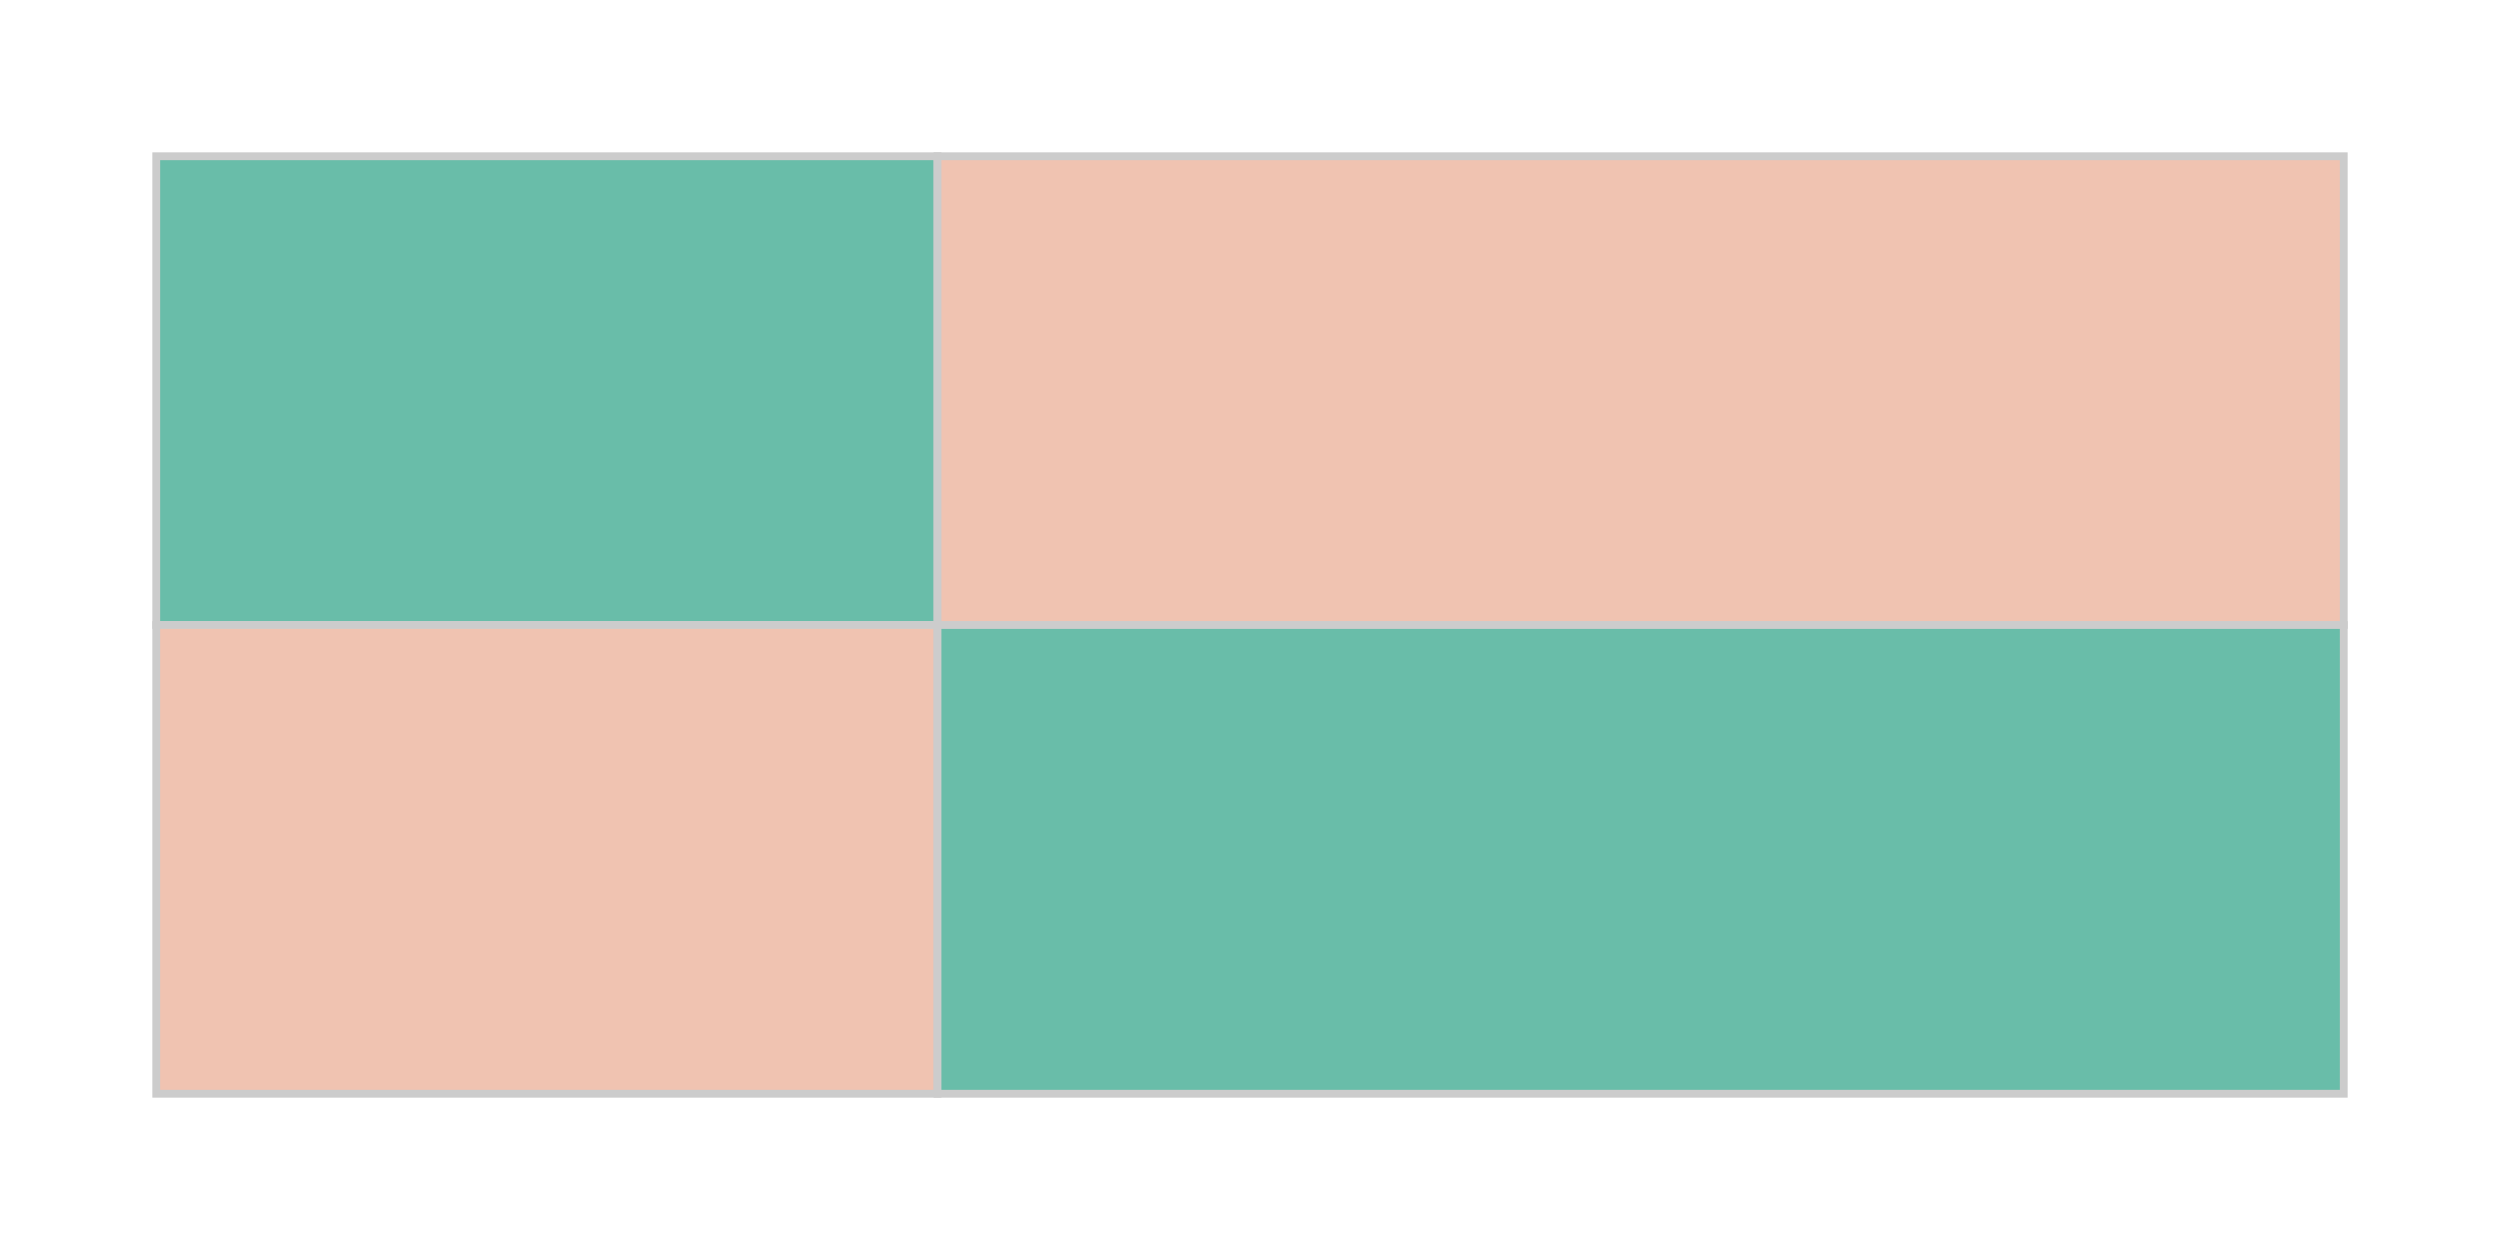
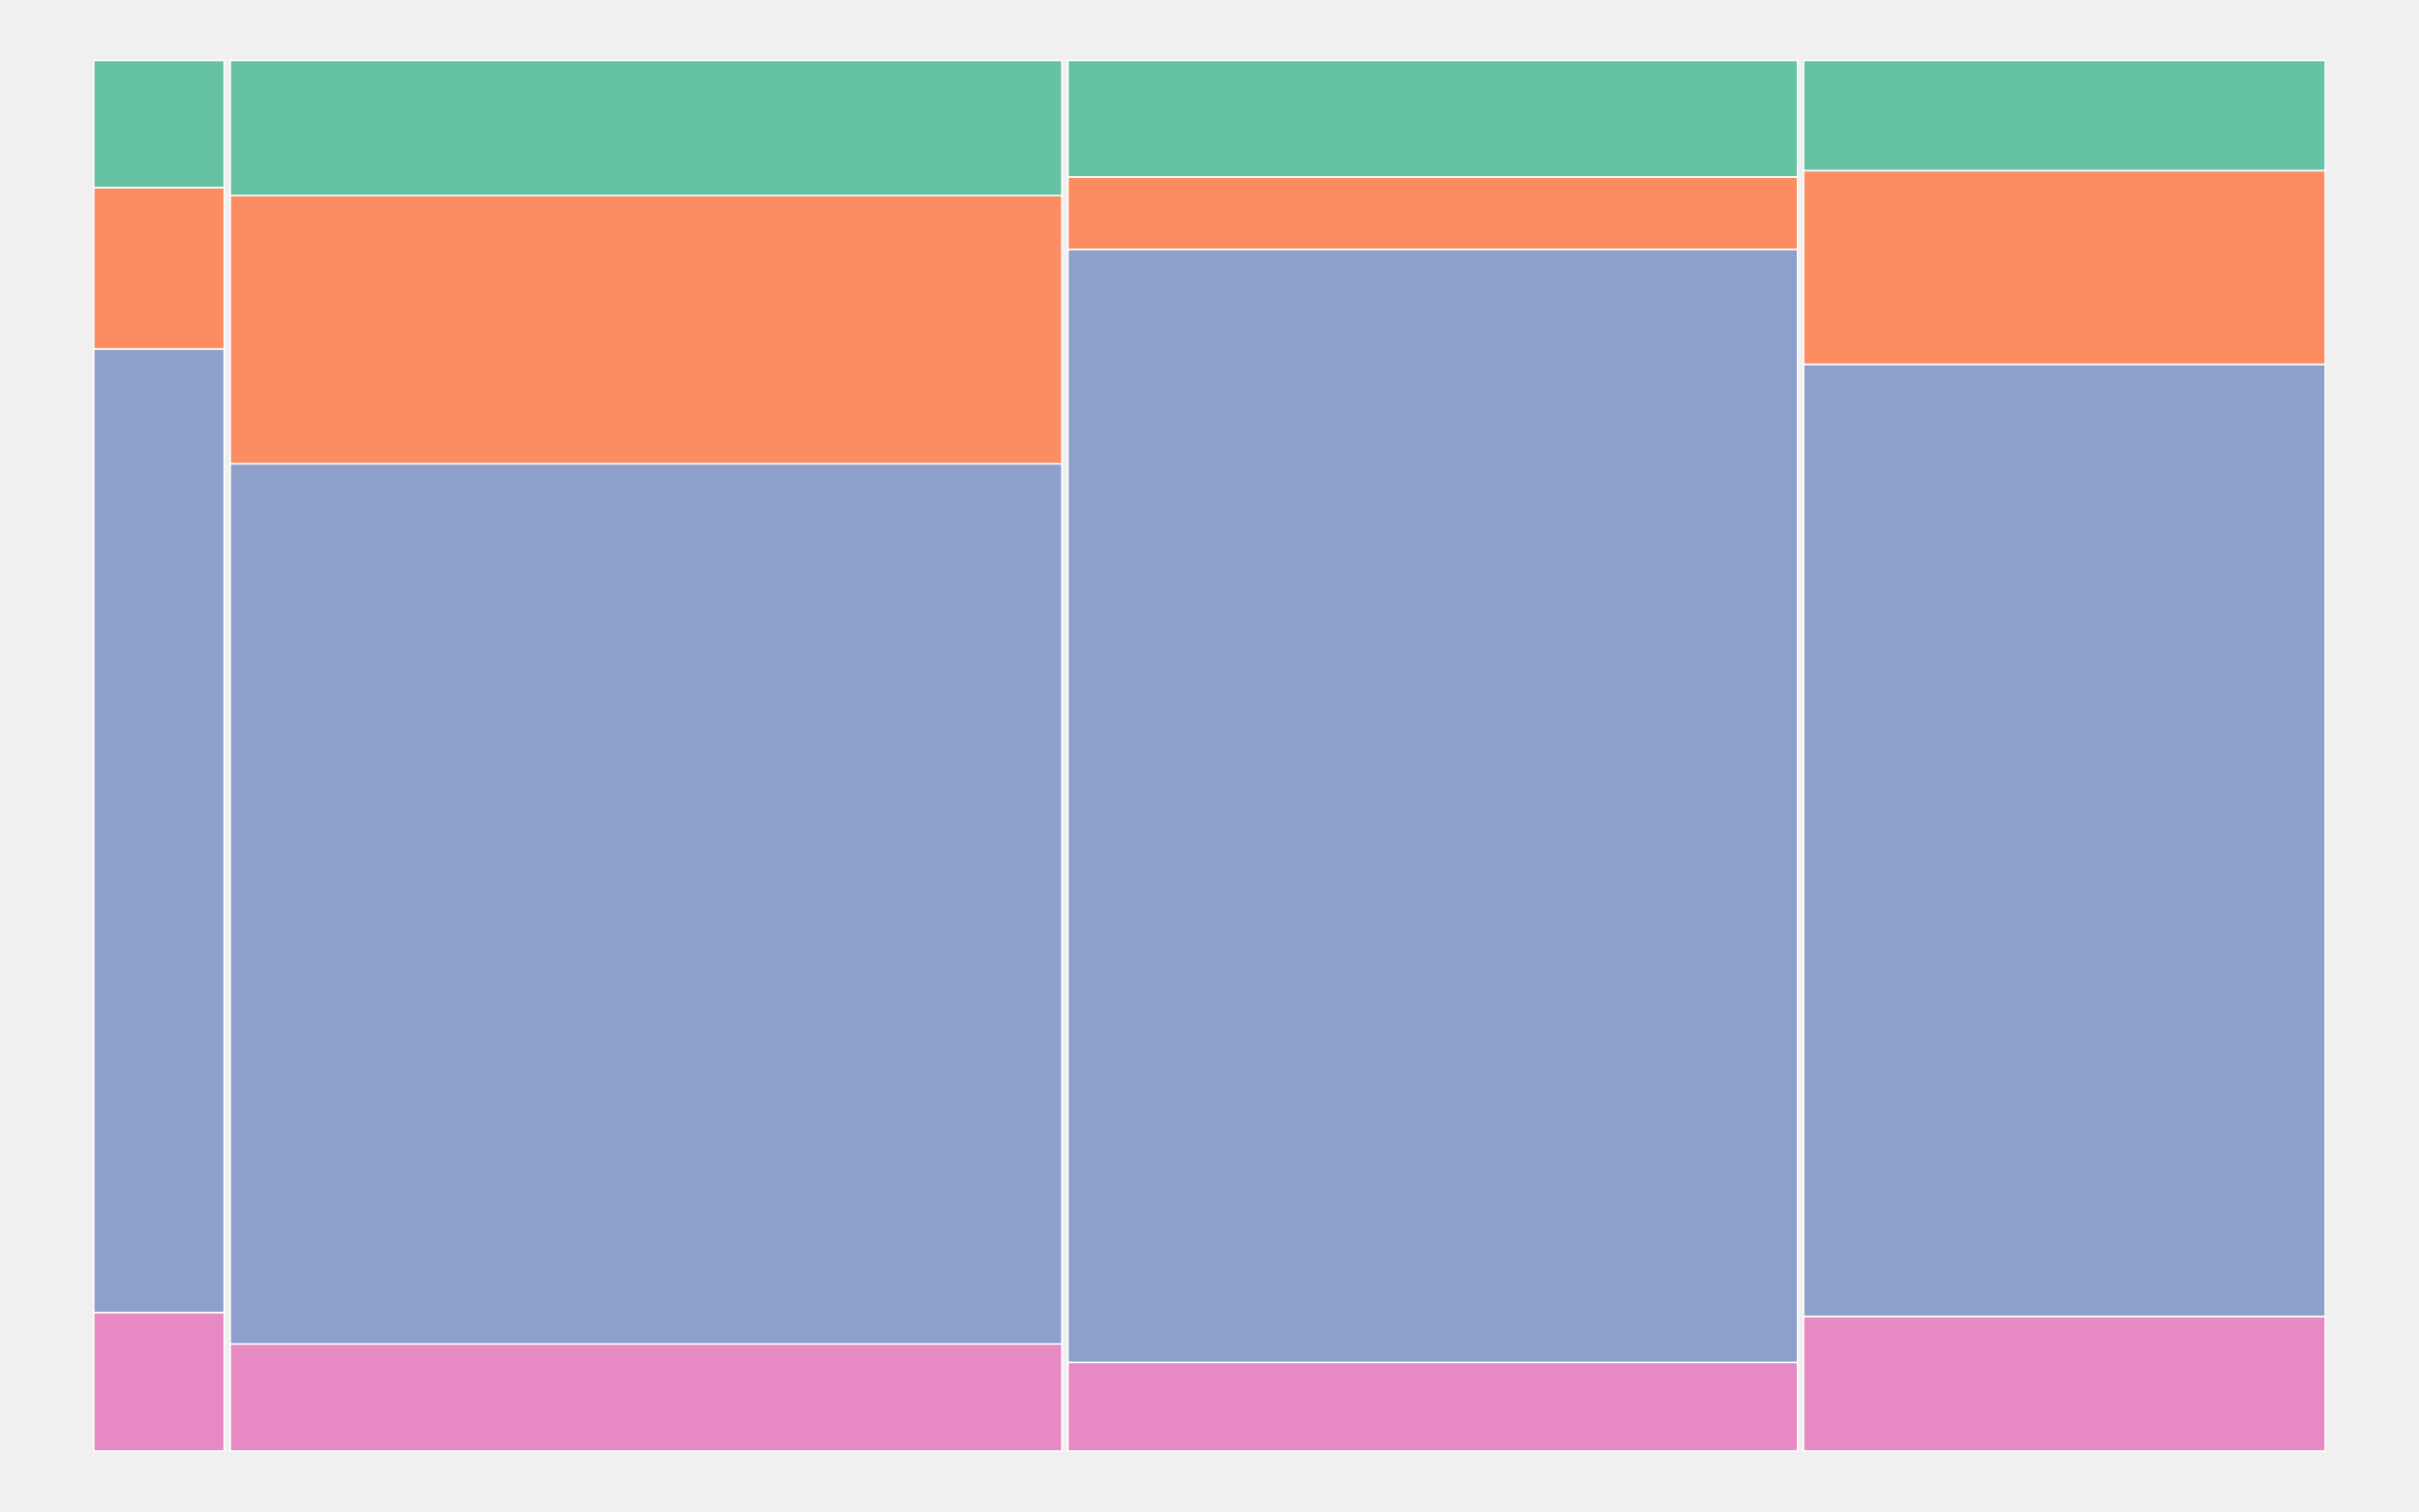
- <svg xmlns="http://www.w3.org/2000/svg" width="320" height="160" viewBox="0 0 320 160">
-   <rect width="320" height="160" fill="white" />
-   <rect x="20" y="20" width="100" height="60" fill="#69bda9" stroke="#ccc" />
-   <rect x="120" y="20" width="180" height="60" fill="#F0C3B1" stroke="#ccc" />
-   <rect x="20" y="80" width="100" height="60" fill="#F0C3B1" stroke="#ccc" />
-   <rect x="120" y="80" width="180" height="60" fill="#69bda9" stroke="#ccc" />
+ <svg xmlns="http://www.w3.org/2000/svg" id="_レイヤー_1" data-name="レイヤー_1" version="1.1" viewBox="0 0 800 500">
+   <defs>
+     <style>
+       .st0 {
+         fill: #fc8d62;
+       }
+ 
+       .st0, .st1, .st2, .st3 {
+         stroke: #fff;
+         stroke-width: .5px;
+       }
+ 
+       .st1 {
+         fill: #66c2a5;
+       }
+ 
+       .st2 {
+         fill: #8da0cb;
+       }
+ 
+       .st3 {
+         fill: #e78ac3;
+       }
+     </style>
+   </defs>
+   <rect class="st3" x="31" y="434.16" width="43.15" height="45.84" />
+   <rect class="st2" x="31" y="115.4" width="43.15" height="318.76" />
+   <rect class="st0" x="31" y="62.03" width="43.15" height="53.38" />
+   <rect class="st1" x="31" y="20" width="43.15" height="42.03" />
+   <rect class="st3" x="76.15" y="444.57" width="275.04" height="35.43" />
+   <rect class="st2" x="76.15" y="153.4" width="275.04" height="291.17" />
+   <rect class="st0" x="76.15" y="64.69" width="275.04" height="88.7" />
+   <rect class="st1" x="76.15" y="20" width="275.04" height="44.69" />
+   <rect class="st3" x="353.19" y="450.67" width="241.28" height="29.33" />
+   <rect class="st2" x="353.19" y="82.47" width="241.28" height="368.21" />
+   <rect class="st0" x="353.19" y="58.52" width="241.28" height="23.94" />
+   <rect class="st1" x="353.19" y="20" width="241.28" height="38.52" />
+   <rect class="st3" x="596.47" y="435.45" width="172.53" height="44.55" />
+   <rect class="st2" x="596.47" y="120.5" width="172.53" height="314.94" />
+   <rect class="st0" x="596.47" y="56.43" width="172.53" height="64.07" />
+   <rect class="st1" x="596.47" y="20" width="172.53" height="36.43" />
</svg>
